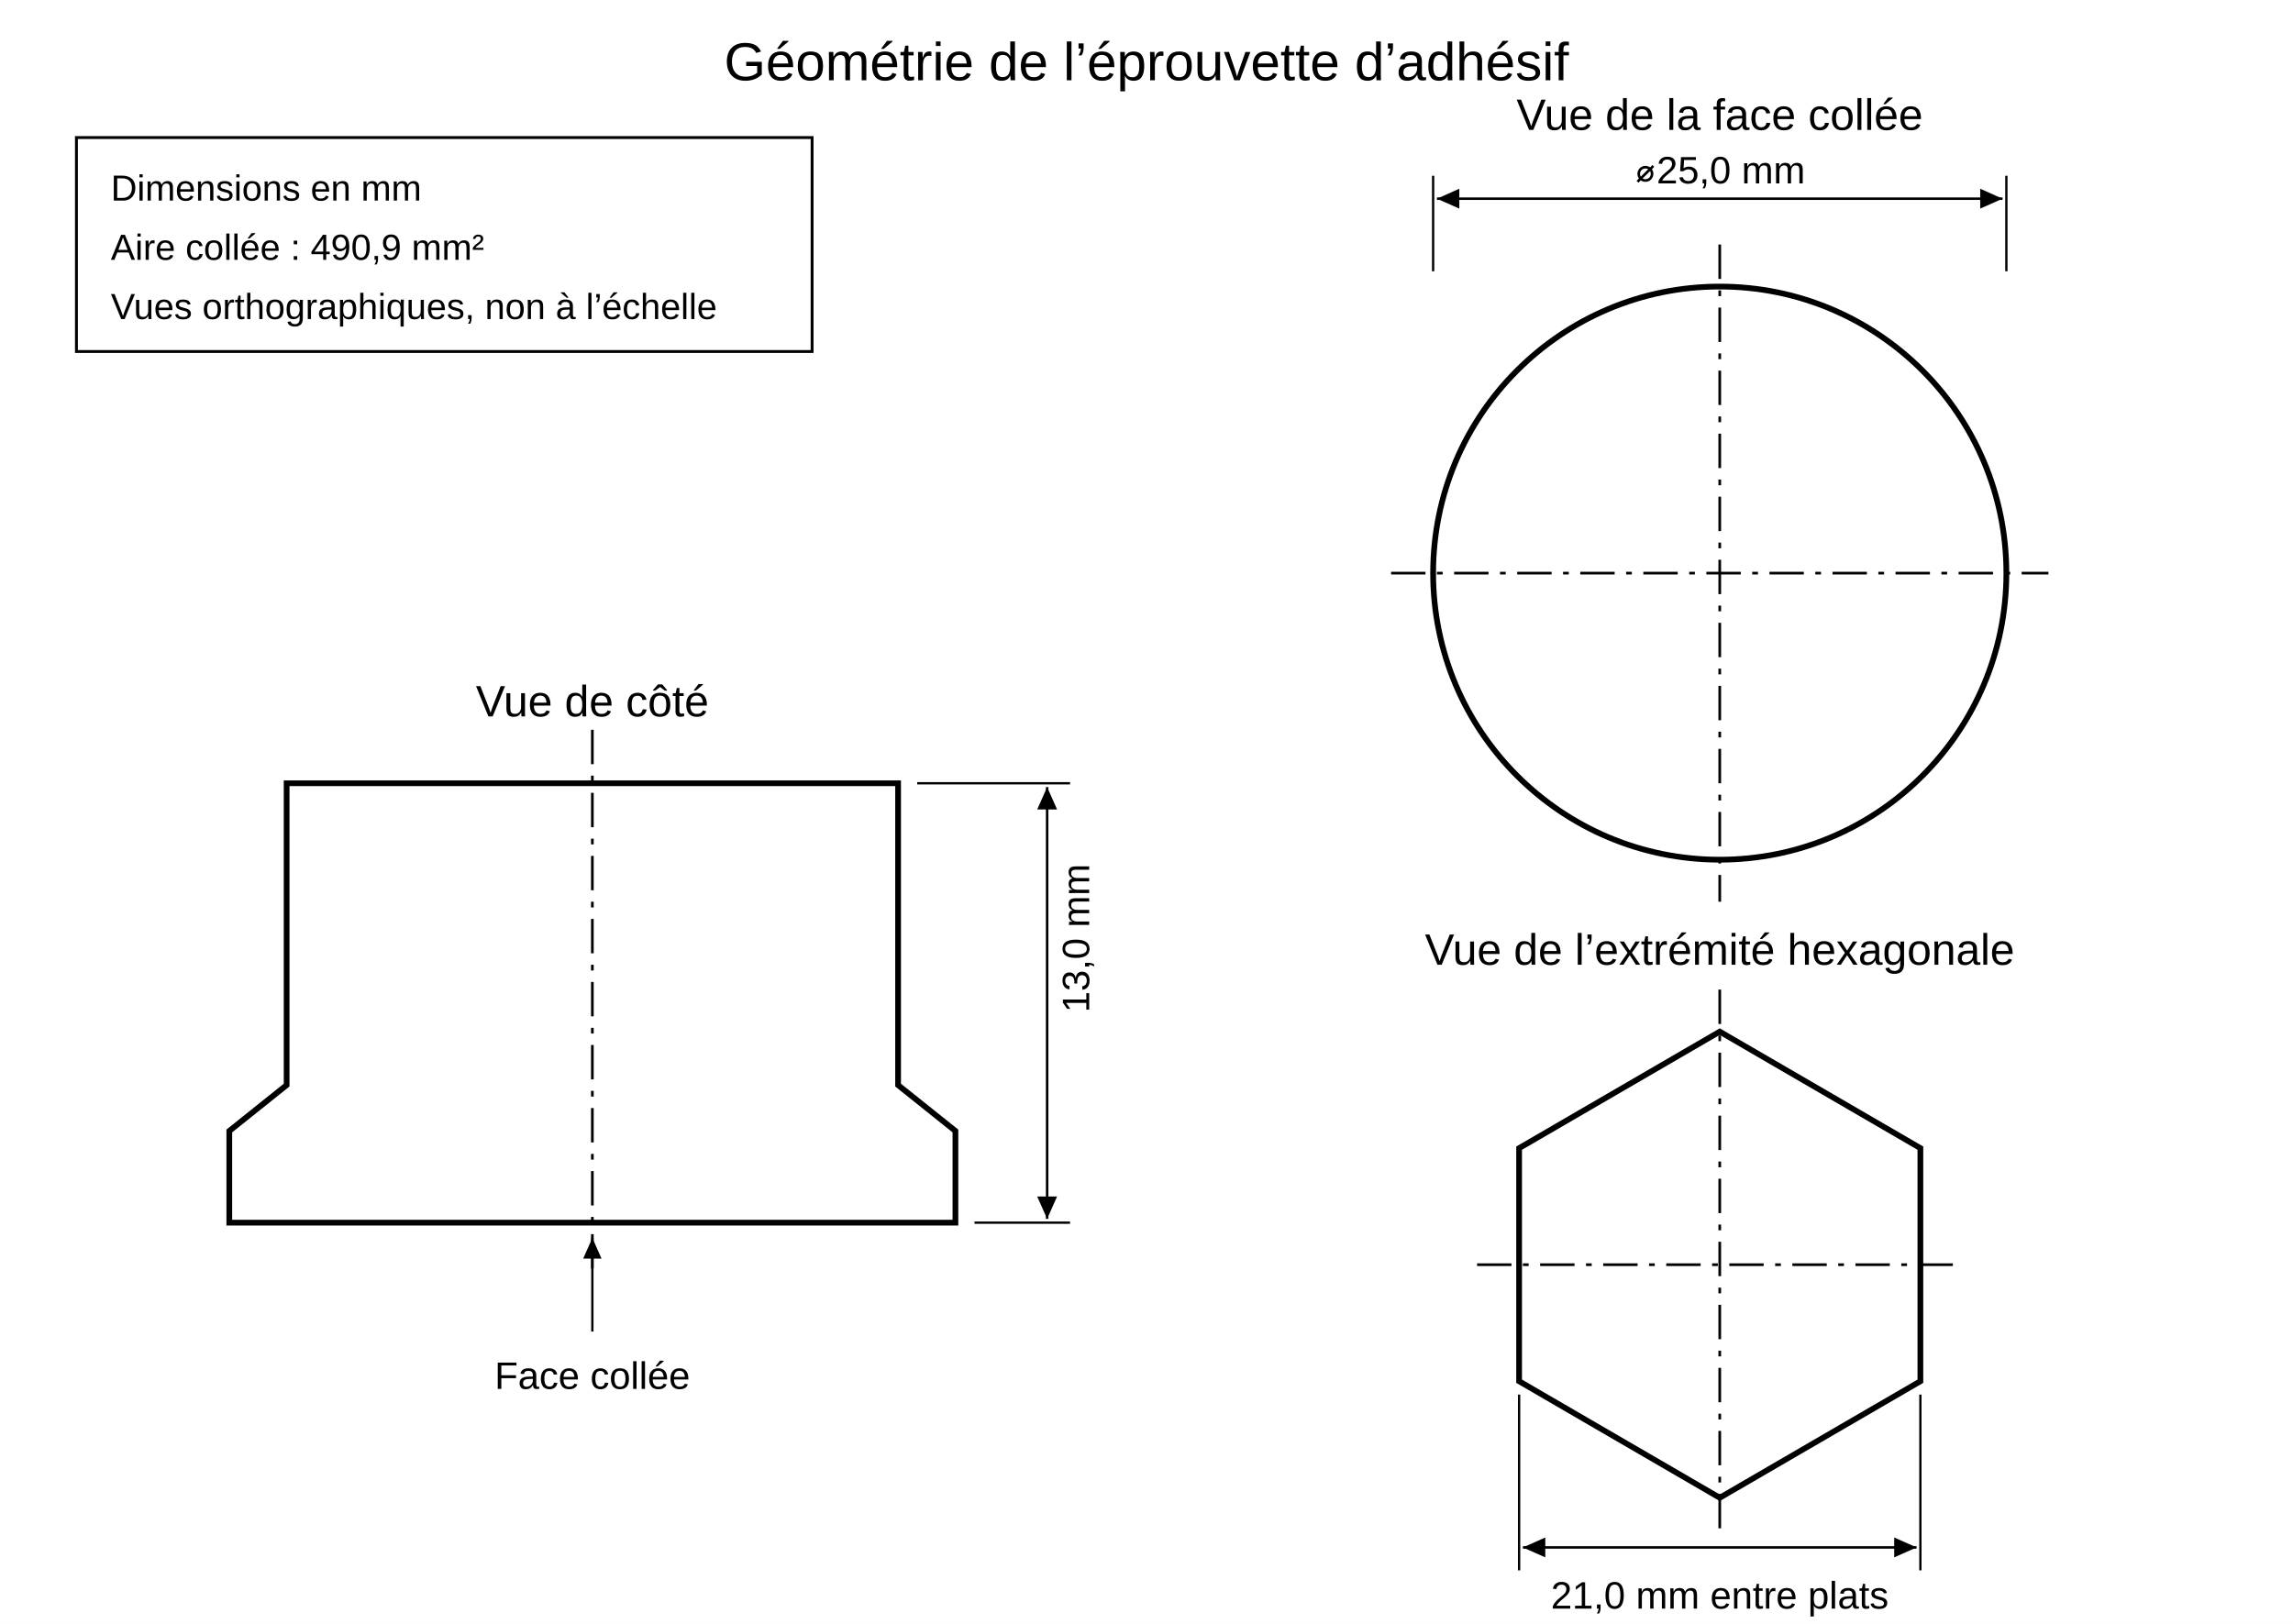
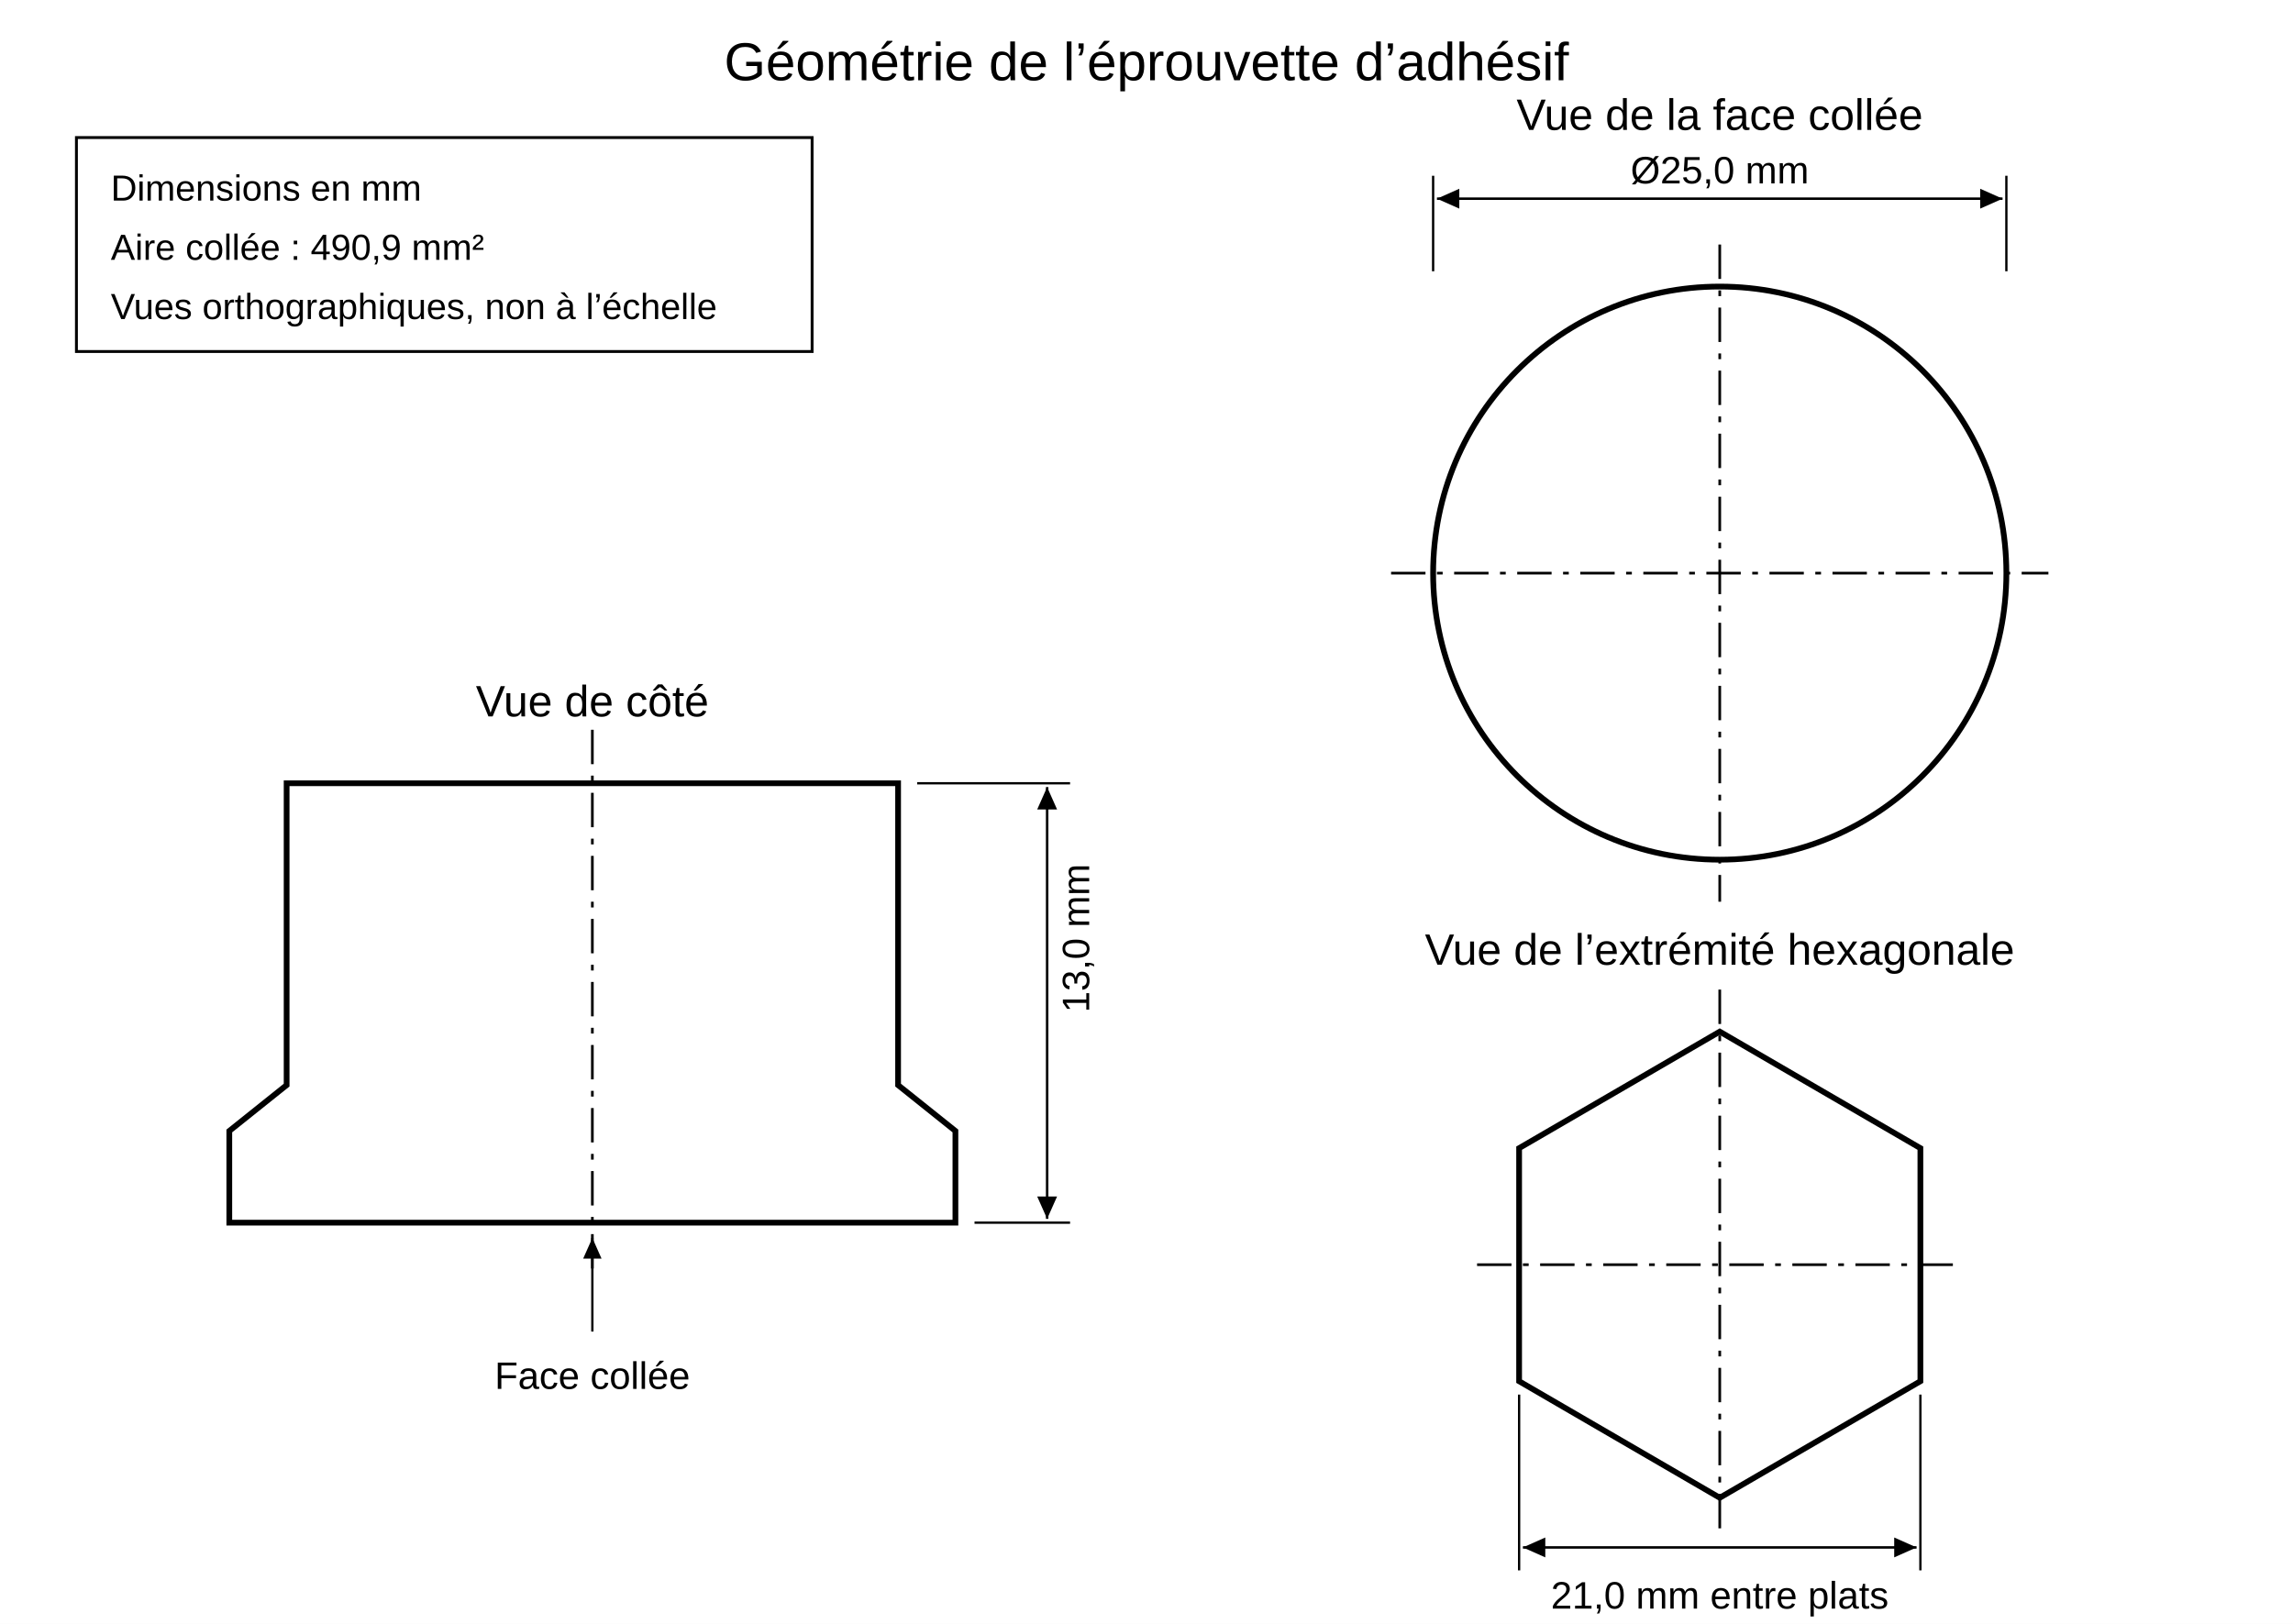
<svg xmlns="http://www.w3.org/2000/svg" width="1200" height="850" viewBox="0 0 1200 850">
  <defs>
    <marker id="dimArrow" markerWidth="10" markerHeight="10" refX="9" refY="5" orient="auto-start-reverse" markerUnits="strokeWidth">
      <path d="M0,1 L9,5 L0,9 Z" fill="#000" />
    </marker>
  </defs>
  <rect width="1200" height="850" fill="#fff" />
  <g font-family="Arial,Helvetica,sans-serif" fill="#000">
    <text x="600" y="42" text-anchor="middle" font-size="28">Géométrie de l’éprouvette d’adhésif</text>
    <rect x="40" y="72" width="385" height="112" fill="none" stroke="#000" stroke-width="1.5" />
    <text x="58" y="105" font-size="19">Dimensions en mm</text>
    <text x="58" y="136" font-size="19">Aire collée : 490,9 mm²</text>
    <text x="58" y="167" font-size="19">Vues orthographiques, non à l’échelle</text>
  </g>
  <g fill="none" stroke="#000">
    <path d="M120 640 L500 640 L500 592 L470 568 L470 410 L150 410 L150 568 L120 592 Z" stroke-width="3" />
    <line x1="310" y1="382" x2="310" y2="670" stroke-width="1.4" stroke-dasharray="18 6 3 6" />
    <line x1="510" y1="640" x2="560" y2="640" stroke-width="1.2" />
    <line x1="480" y1="410" x2="560" y2="410" stroke-width="1.2" />
    <line x1="548" y1="638" x2="548" y2="412" stroke-width="1.3" marker-start="url(#dimArrow)" marker-end="url(#dimArrow)" />
    <line x1="310" y1="697" x2="310" y2="648" stroke-width="1.2" marker-end="url(#dimArrow)" />
  </g>
  <g font-family="Arial,Helvetica,sans-serif" fill="#000">
    <text x="310" y="375" text-anchor="middle" font-size="23">Vue de côté</text>
    <text x="570" y="530" font-size="20" transform="rotate(-90 570 530)">13,0 mm</text>
    <text x="310" y="727" text-anchor="middle" font-size="20">Face collée</text>
  </g>
  <g fill="none" stroke="#000">
    <circle cx="900" cy="300" r="150" stroke-width="3" />
    <line x1="728" y1="300" x2="1072" y2="300" stroke-width="1.4" stroke-dasharray="18 6 3 6" />
    <line x1="900" y1="128" x2="900" y2="472" stroke-width="1.4" stroke-dasharray="18 6 3 6" />
    <line x1="750" y1="142" x2="750" y2="92" stroke-width="1.2" />
    <line x1="1050" y1="142" x2="1050" y2="92" stroke-width="1.2" />
    <line x1="752" y1="104" x2="1048" y2="104" stroke-width="1.3" marker-start="url(#dimArrow)" marker-end="url(#dimArrow)" />
  </g>
  <g font-family="Arial,Helvetica,sans-serif" fill="#000">
    <text x="900" y="68" text-anchor="middle" font-size="23">Vue de la face collée</text>
-     <text x="900" y="96" text-anchor="middle" font-size="20">⌀25,0 mm</text>
+     <text x="900" y="96" text-anchor="middle" font-size="20">Ø25,0 mm</text>
  </g>
  <g fill="none" stroke="#000">
    <polygon points="900,540 1005,601 1005,723 900,784 795,723 795,601" stroke-width="3" />
    <line x1="773" y1="662" x2="1027" y2="662" stroke-width="1.4" stroke-dasharray="18 6 3 6" />
    <line x1="900" y1="518" x2="900" y2="806" stroke-width="1.4" stroke-dasharray="18 6 3 6" />
    <line x1="795" y1="730" x2="795" y2="822" stroke-width="1.2" />
    <line x1="1005" y1="730" x2="1005" y2="822" stroke-width="1.2" />
    <line x1="797" y1="810" x2="1003" y2="810" stroke-width="1.3" marker-start="url(#dimArrow)" marker-end="url(#dimArrow)" />
  </g>
  <g font-family="Arial,Helvetica,sans-serif" fill="#000">
    <text x="900" y="505" text-anchor="middle" font-size="23">Vue de l’extrémité hexagonale</text>
    <text x="900" y="842" text-anchor="middle" font-size="20">21,0 mm entre plats</text>
  </g>
</svg>
